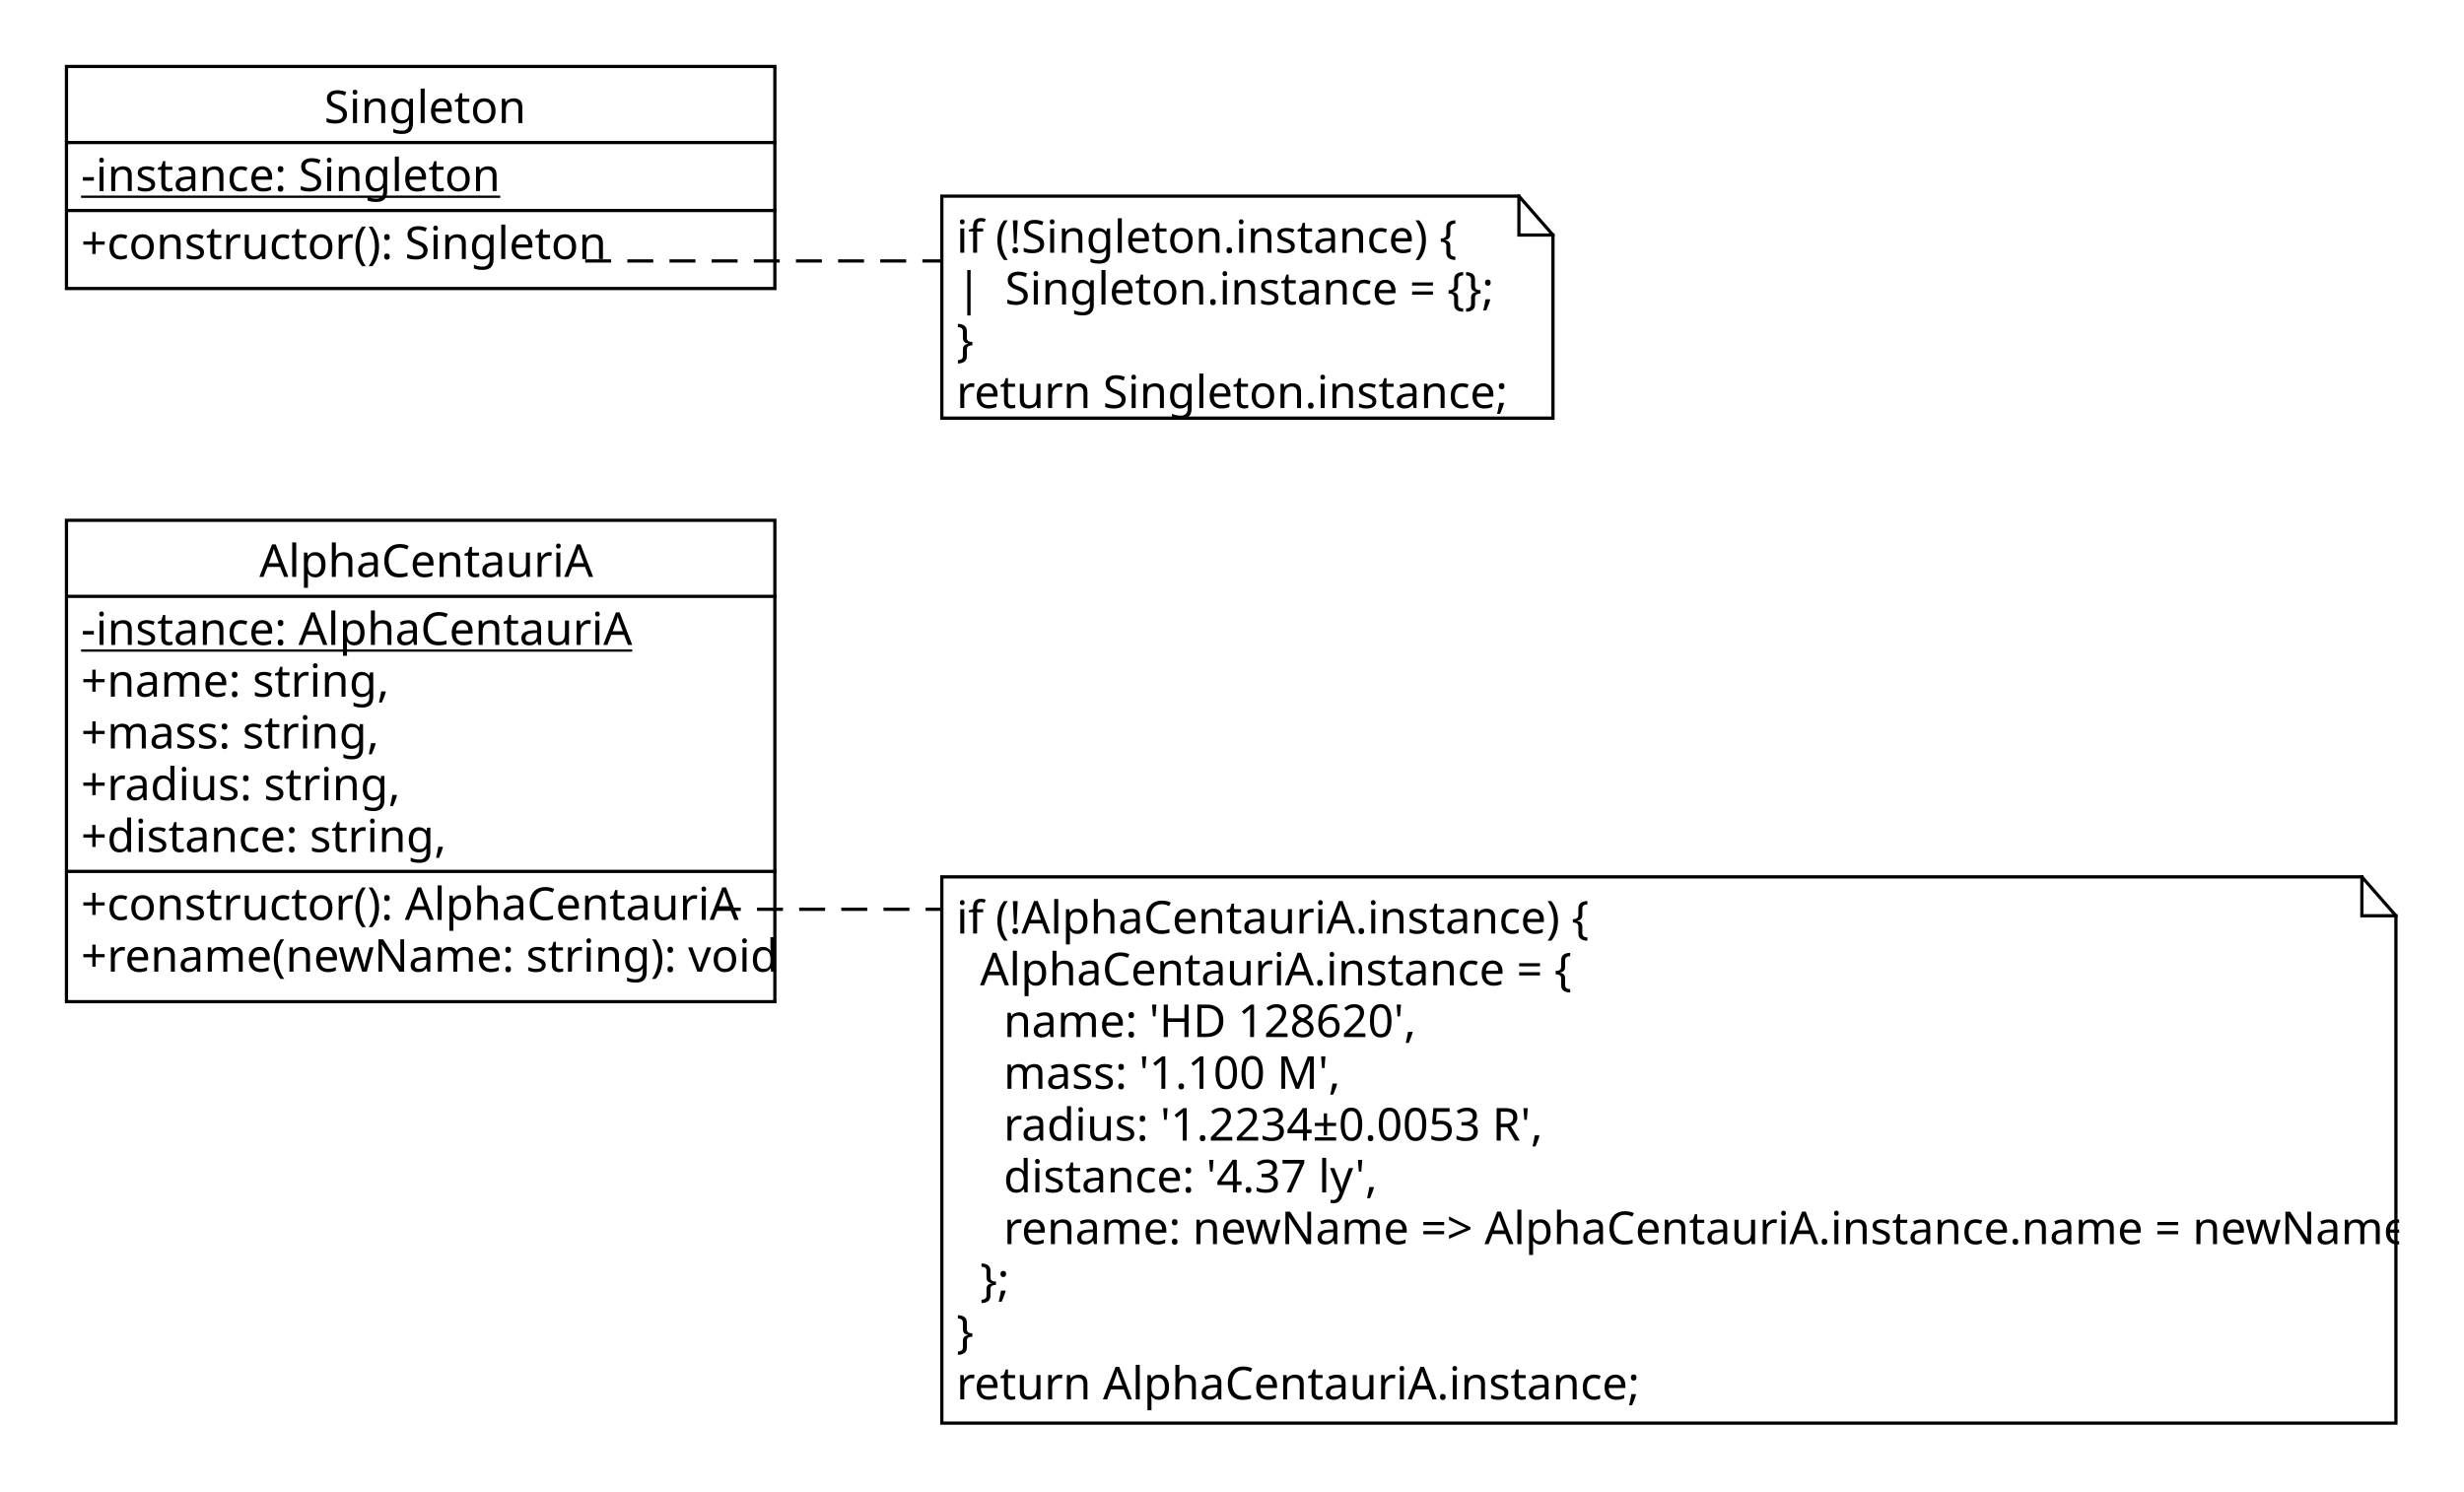
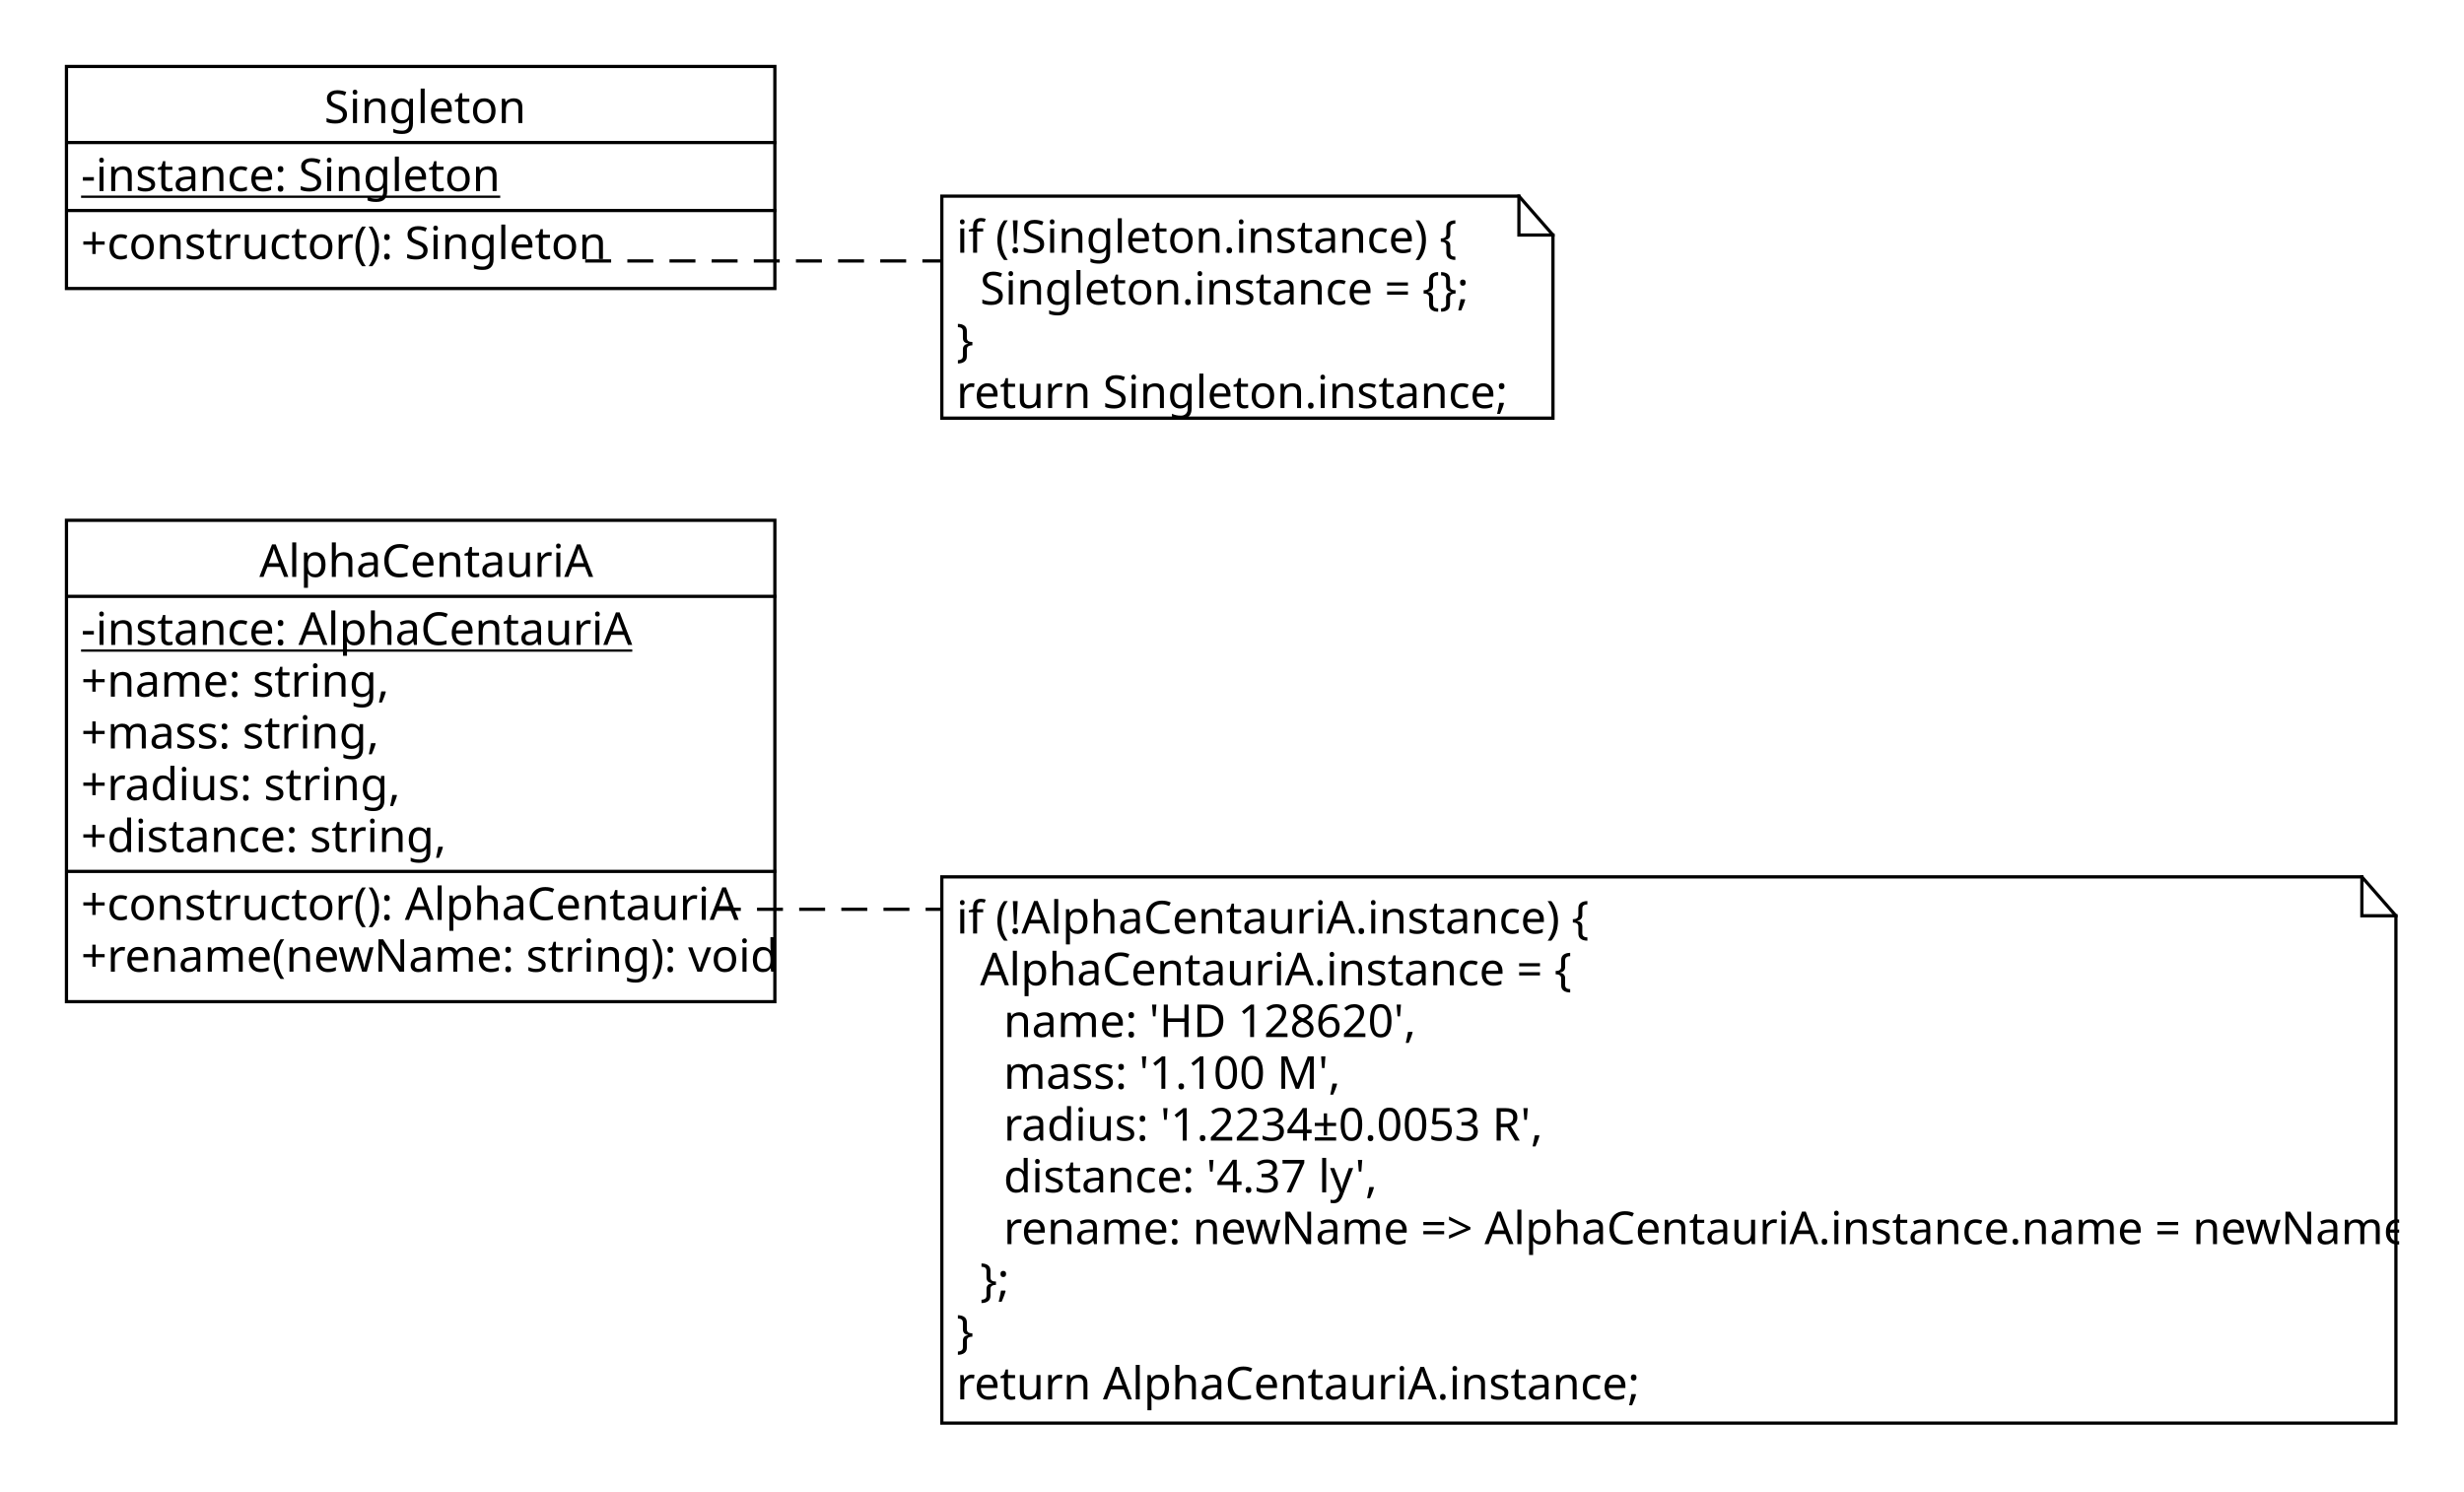
<svg xmlns="http://www.w3.org/2000/svg" fill-opacity="1" color-rendering="auto" color-interpolation="auto" text-rendering="auto" stroke="black" stroke-linecap="square" width="760" stroke-miterlimit="10" shape-rendering="auto" stroke-opacity="1" fill="black" stroke-dasharray="none" font-weight="normal" stroke-width="1" viewBox="190 140 760 460" height="460" font-family="'Dialog'" font-style="normal" stroke-linejoin="miter" font-size="12px" stroke-dashoffset="0" image-rendering="auto">
  <defs id="genericDefs" />
  <g>
    <defs id="defs1">
      <clipPath clipPathUnits="userSpaceOnUse" id="clipPath1">
        <path d="M0 0 L2147483647 0 L2147483647 2147483647 L0 2147483647 L0 0 Z" />
      </clipPath>
      <clipPath clipPathUnits="userSpaceOnUse" id="clipPath2">
        <path d="M0 0 L0 170 L450 170 L450 0 Z" />
      </clipPath>
      <clipPath clipPathUnits="userSpaceOnUse" id="clipPath3">
        <path d="M0 0 L0 70 L190 70 L190 0 Z" />
      </clipPath>
      <clipPath clipPathUnits="userSpaceOnUse" id="clipPath4">
        <path d="M0 0 L0 70 L220 70 L220 0 Z" />
      </clipPath>
      <clipPath clipPathUnits="userSpaceOnUse" id="clipPath5">
        <path d="M0 0 L0 150 L220 150 L220 0 Z" />
      </clipPath>
      <clipPath clipPathUnits="userSpaceOnUse" id="clipPath6">
        <path d="M0 0 L0 30 L100 30 L100 0 Z" />
      </clipPath>
      <clipPath clipPathUnits="userSpaceOnUse" id="clipPath7">
        <path d="M0 0 L0 30 L140 30 L140 0 Z" />
      </clipPath>
    </defs>
    <g fill="rgb(255,255,255)" fill-opacity="0" transform="translate(480,410)" stroke-opacity="0" stroke="rgb(255,255,255)">
      <path d="M0.5 0.5 L438.5 0.5 L449 12.5 L449 169 L0.5 169 Z" stroke="none" clip-path="url(#clipPath2)" />
    </g>
    <g transform="translate(480,410)">
      <path fill="none" d="M0.5 0.5 L438.5 0.5 L449 12.5 L449 169 L0.5 169 Z" clip-path="url(#clipPath2)" />
      <path fill="none" d="M438.5 0.5 L438.5 12.5 L449 12.5" clip-path="url(#clipPath2)" />
      <text x="5" font-size="14px" y="17.969" clip-path="url(#clipPath2)" font-family="sans-serif" stroke="none" xml:space="preserve">if (!AlphaCentauriA.instance) {</text>
      <text x="5" font-size="14px" y="33.938" clip-path="url(#clipPath2)" font-family="sans-serif" stroke="none" xml:space="preserve">  AlphaCentauriA.instance = {</text>
      <text x="5" font-size="14px" y="49.906" clip-path="url(#clipPath2)" font-family="sans-serif" stroke="none" xml:space="preserve">    name: 'HD 128620',</text>
      <text x="5" font-size="14px" y="65.875" clip-path="url(#clipPath2)" font-family="sans-serif" stroke="none" xml:space="preserve">    mass: '1.100 M',</text>
      <text x="5" font-size="14px" y="81.844" clip-path="url(#clipPath2)" font-family="sans-serif" stroke="none" xml:space="preserve">    radius: '1.2234±0.0053 R',</text>
      <text x="5" font-size="14px" y="97.812" clip-path="url(#clipPath2)" font-family="sans-serif" stroke="none" xml:space="preserve">    distance:	'4.37 ly',</text>
      <text x="5" font-size="14px" y="113.781" clip-path="url(#clipPath2)" font-family="sans-serif" stroke="none" xml:space="preserve">    rename: newName =&gt; AlphaCentauriA.instance.name = newName,</text>
      <text x="5" font-size="14px" y="129.75" clip-path="url(#clipPath2)" font-family="sans-serif" stroke="none" xml:space="preserve">  };</text>
      <text x="5" font-size="14px" y="145.719" clip-path="url(#clipPath2)" font-family="sans-serif" stroke="none" xml:space="preserve">}</text>
      <text x="5" font-size="14px" y="161.688" clip-path="url(#clipPath2)" font-family="sans-serif" stroke="none" xml:space="preserve">return AlphaCentauriA.instance;</text>
    </g>
    <g fill="rgb(255,255,255)" fill-opacity="0" transform="translate(480,200)" stroke-opacity="0" stroke="rgb(255,255,255)">
      <path d="M0.5 0.5 L178.5 0.5 L189 12.5 L189 69 L0.5 69 Z" stroke="none" clip-path="url(#clipPath3)" />
    </g>
    <g transform="translate(480,200)">
      <path fill="none" d="M0.5 0.5 L178.5 0.5 L189 12.5 L189 69 L0.5 69 Z" clip-path="url(#clipPath3)" />
      <path fill="none" d="M178.5 0.5 L178.5 12.5 L189 12.5" clip-path="url(#clipPath3)" />
      <text x="5" font-size="14px" y="17.969" clip-path="url(#clipPath3)" font-family="sans-serif" stroke="none" xml:space="preserve">if (!Singleton.instance) {</text>
-       <text x="5" font-size="14px" y="33.938" clip-path="url(#clipPath3)" font-family="sans-serif" stroke="none" xml:space="preserve">|  Singleton.instance = {};</text>
+       <text x="5" font-size="14px" y="33.938" clip-path="url(#clipPath3)" font-family="sans-serif" stroke="none" xml:space="preserve">  Singleton.instance = {};</text>
      <text x="5" font-size="14px" y="49.906" clip-path="url(#clipPath3)" font-family="sans-serif" stroke="none" xml:space="preserve">}</text>
      <text x="5" font-size="14px" y="65.875" clip-path="url(#clipPath3)" font-family="sans-serif" stroke="none" xml:space="preserve">return Singleton.instance;</text>
    </g>
    <g fill="rgb(255,255,255)" fill-opacity="0" transform="translate(210,160)" stroke-opacity="0" stroke="rgb(255,255,255)">
      <rect x="0.5" width="218.5" height="68.5" y="0.5" clip-path="url(#clipPath4)" stroke="none" />
    </g>
    <g transform="translate(210,160)">
      <rect fill="none" x="0.5" width="218.5" height="68.5" y="0.5" clip-path="url(#clipPath4)" />
      <text x="80" font-size="14px" y="17.969" clip-path="url(#clipPath4)" font-family="sans-serif" stroke="none" xml:space="preserve">Singleton</text>
      <path fill="none" d="M1 23.969 L219 23.969" clip-path="url(#clipPath4)" />
      <text x="5" font-size="14px" y="38.938" text-decoration="underline" clip-path="url(#clipPath4)" font-family="sans-serif" stroke="none" xml:space="preserve">-instance: Singleton</text>
      <path fill="none" d="M1 44.938 L219 44.938" clip-path="url(#clipPath4)" />
      <text x="5" font-size="14px" y="59.906" clip-path="url(#clipPath4)" font-family="sans-serif" stroke="none" xml:space="preserve">+constructor(): Singleton</text>
    </g>
    <g fill="rgb(255,255,255)" fill-opacity="0" transform="translate(210,300)" stroke-opacity="0" stroke="rgb(255,255,255)">
      <rect x="0.5" width="218.5" height="148.5" y="0.5" clip-path="url(#clipPath5)" stroke="none" />
    </g>
    <g transform="translate(210,300)">
      <rect fill="none" x="0.5" width="218.5" height="148.5" y="0.5" clip-path="url(#clipPath5)" />
      <text x="60" font-size="14px" y="17.969" clip-path="url(#clipPath5)" font-family="sans-serif" stroke="none" xml:space="preserve">AlphaCentauriA</text>
      <path fill="none" d="M1 23.969 L219 23.969" clip-path="url(#clipPath5)" />
      <text x="5" font-size="14px" y="38.938" text-decoration="underline" clip-path="url(#clipPath5)" font-family="sans-serif" stroke="none" xml:space="preserve">-instance: AlphaCentauriA</text>
      <text x="5" font-size="14px" y="54.906" clip-path="url(#clipPath5)" font-family="sans-serif" stroke="none" xml:space="preserve">+name: string,</text>
      <text x="5" font-size="14px" y="70.875" clip-path="url(#clipPath5)" font-family="sans-serif" stroke="none" xml:space="preserve">+mass: string,</text>
      <text x="5" font-size="14px" y="86.844" clip-path="url(#clipPath5)" font-family="sans-serif" stroke="none" xml:space="preserve">+radius: string,</text>
      <text x="5" font-size="14px" y="102.812" clip-path="url(#clipPath5)" font-family="sans-serif" stroke="none" xml:space="preserve">+distance: string,</text>
      <path fill="none" d="M1 108.812 L219 108.812" clip-path="url(#clipPath5)" />
      <text x="5" font-size="14px" y="123.781" clip-path="url(#clipPath5)" font-family="sans-serif" stroke="none" xml:space="preserve">+constructor(): AlphaCentauriA</text>
      <text x="5" font-size="14px" y="139.75" clip-path="url(#clipPath5)" font-family="sans-serif" stroke="none" xml:space="preserve">+rename(newName: string): void</text>
    </g>
    <g stroke-dasharray="8,5" stroke-miterlimit="5" transform="translate(400,410)" stroke-linecap="butt">
      <path fill="none" d="M10.5 10.5 L80.5 10.5" clip-path="url(#clipPath6)" />
    </g>
    <g stroke-dasharray="8,5" stroke-miterlimit="5" transform="translate(360,210)" stroke-linecap="butt">
      <path fill="none" d="M10.5 10.5 L120.5 10.5" clip-path="url(#clipPath7)" />
    </g>
  </g>
</svg>
